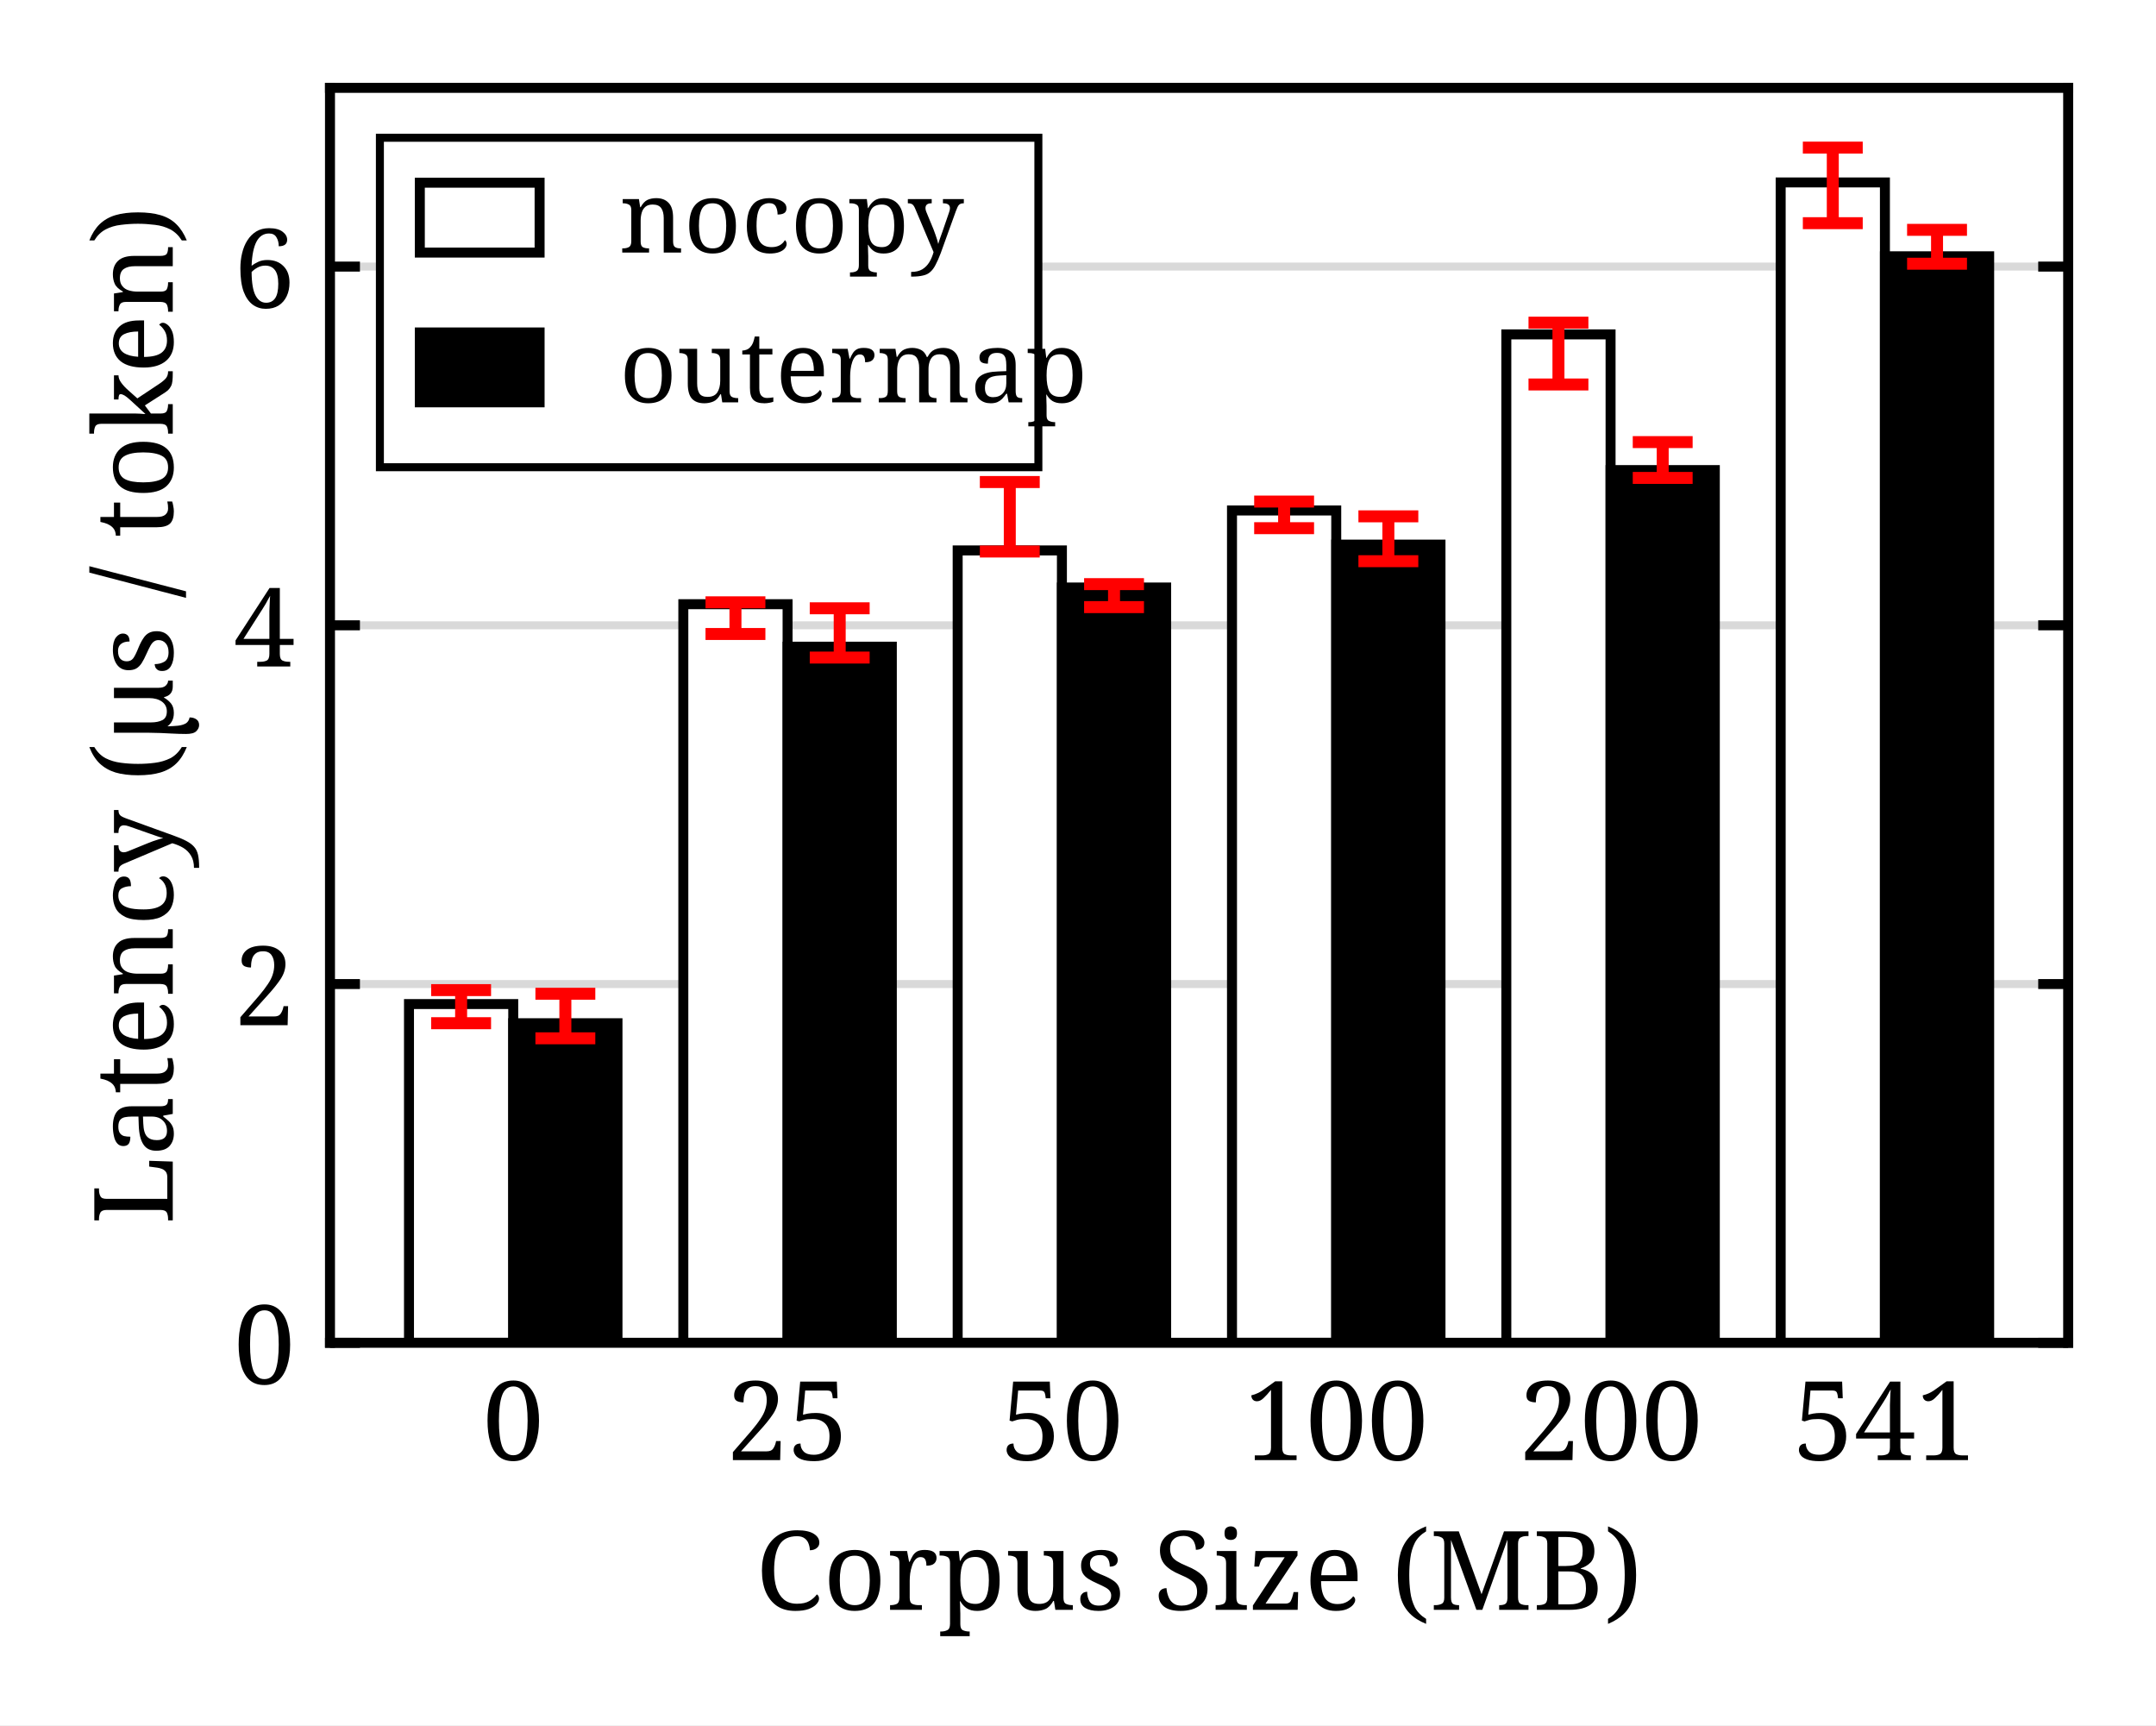
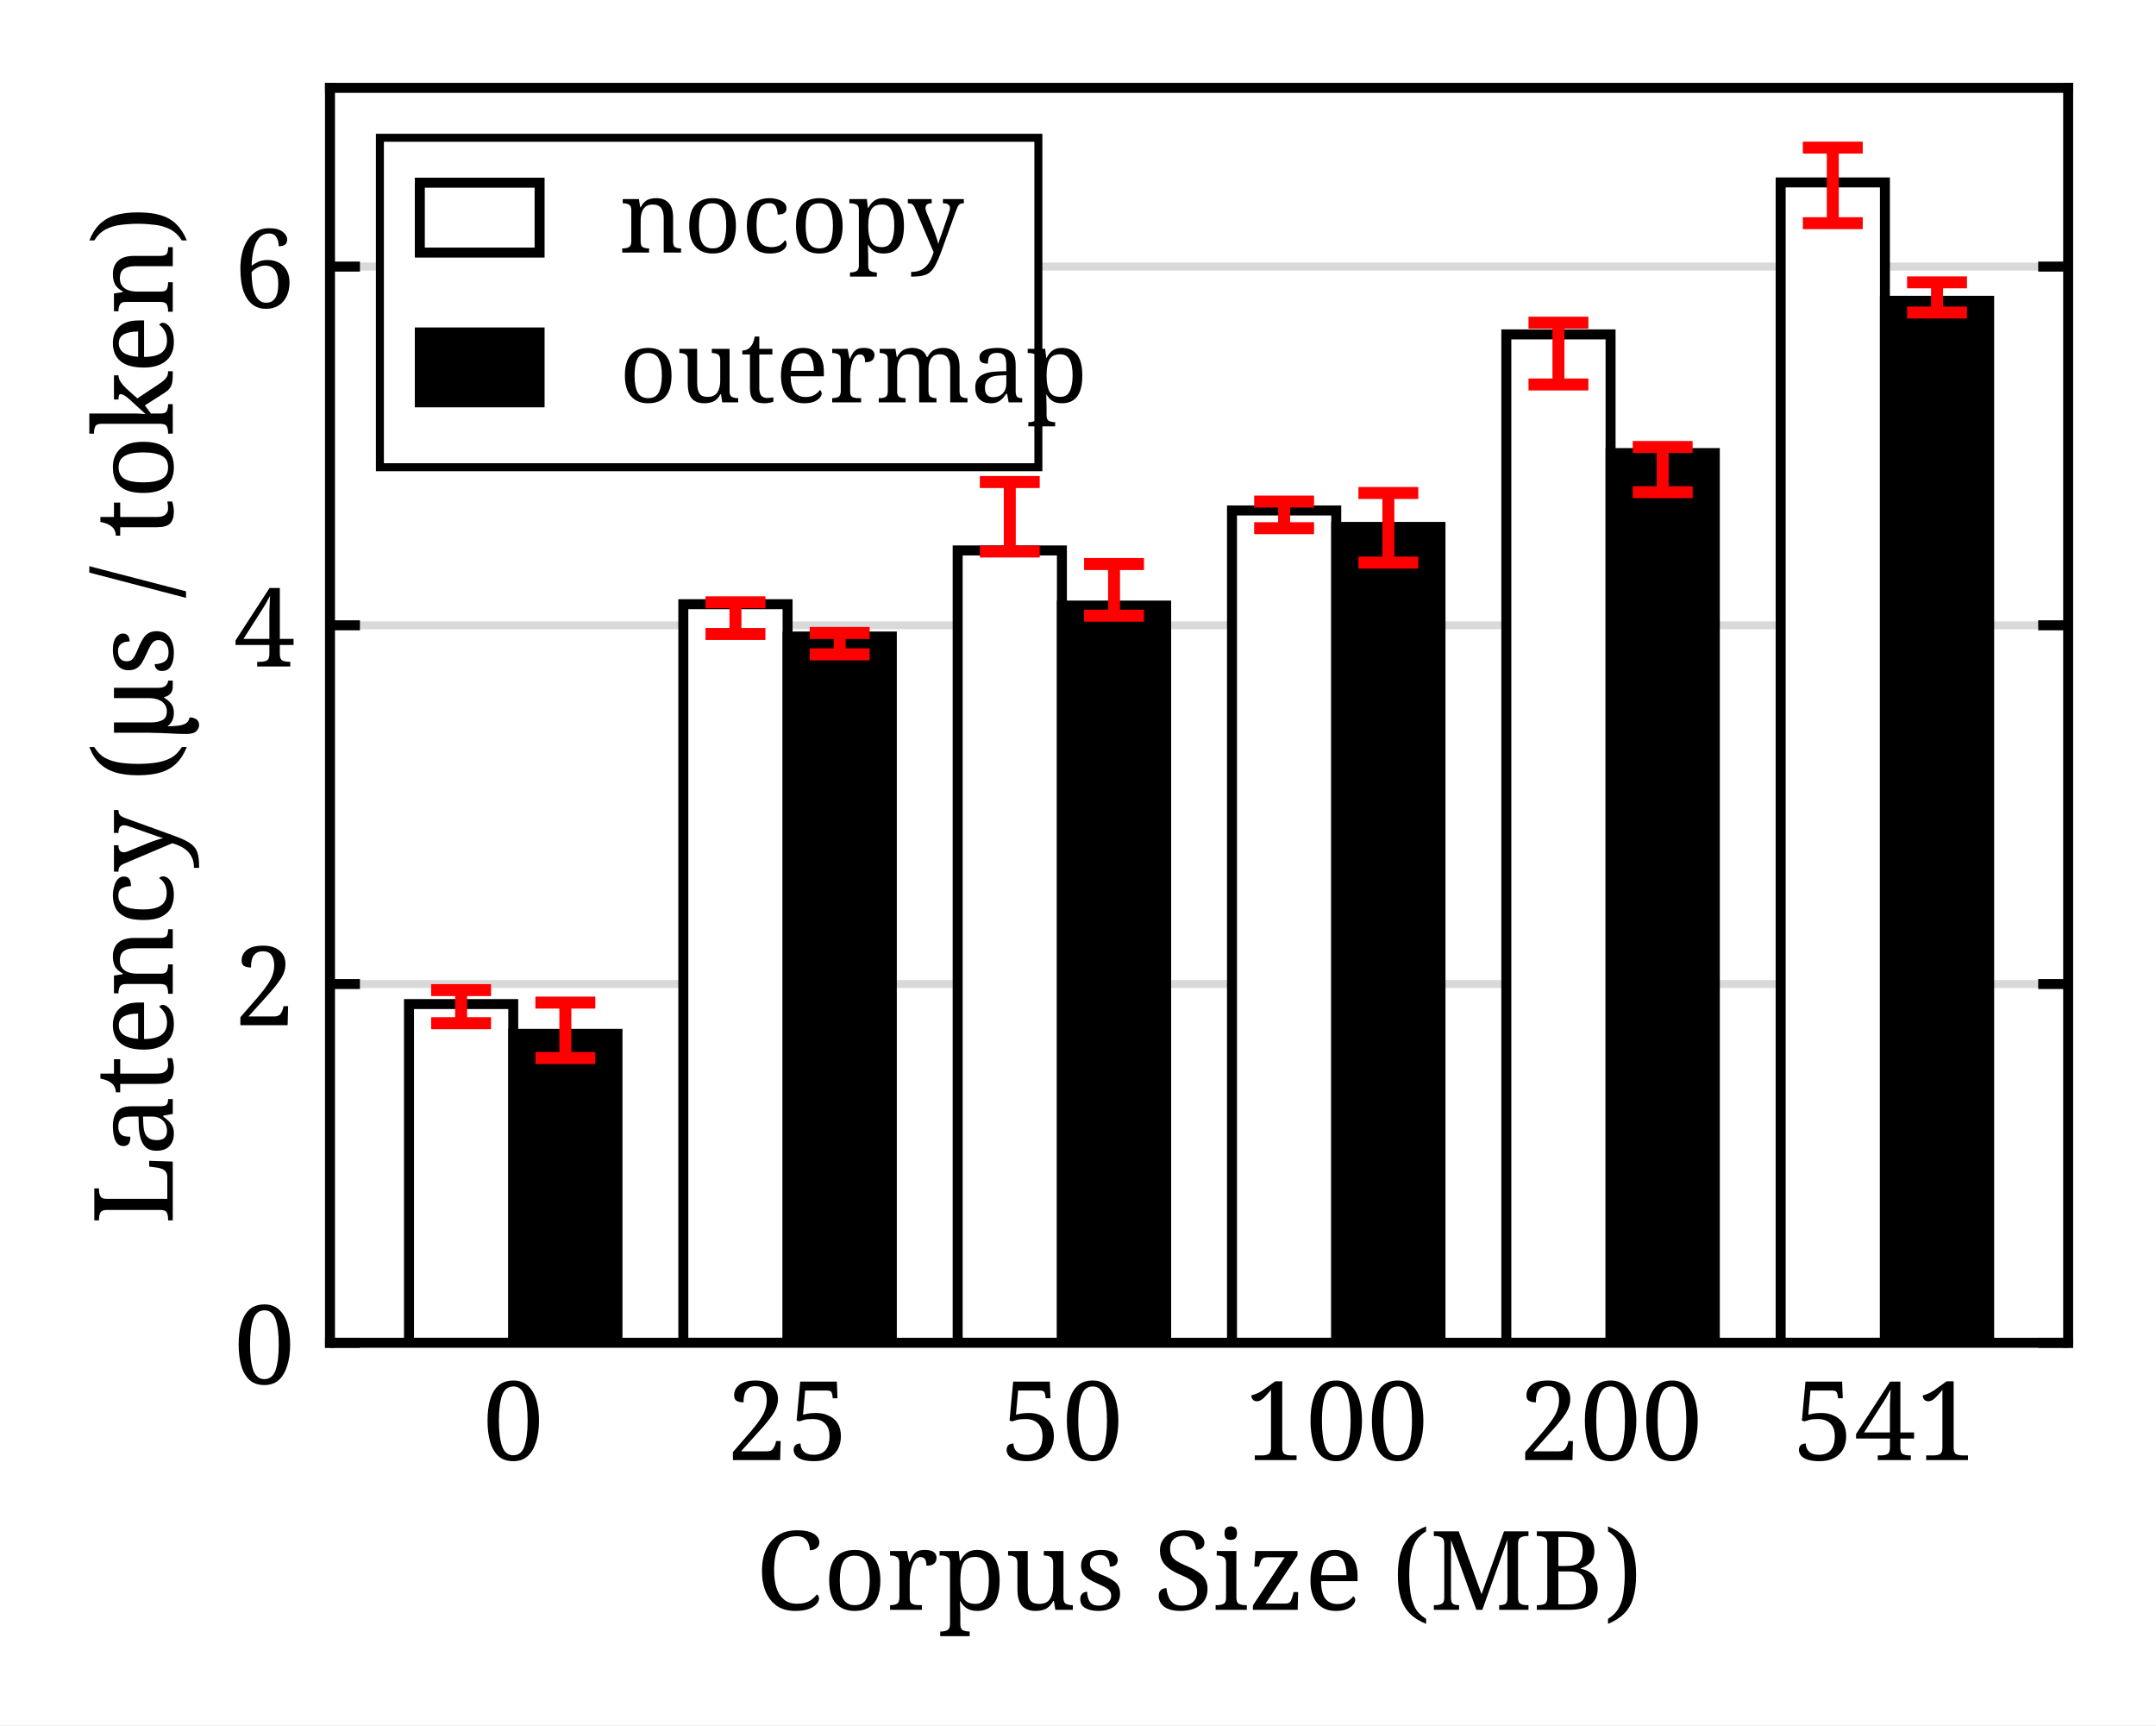
<svg xmlns="http://www.w3.org/2000/svg" xmlns:xlink="http://www.w3.org/1999/xlink" width="216pt" height="172.8pt" viewBox="0 0 216 172.8" version="1.1">
  <defs>
    <style type="text/css">*{stroke-linejoin: round; stroke-linecap: butt}</style>
  </defs>
  <g id="figure_1">
    <g id="patch_1">
      <path d="M 0 172.8  L 216 172.8  L 216 0  L 0 0  z " style="fill: #ffffff" />
    </g>
    <g id="axes_1">
      <g id="patch_2">
        <path d="M 33.06 134.5  L 207.2 134.5  L 207.2 8.8  L 33.06 8.8  z " style="fill: #ffffff" />
      </g>
      <g id="matplotlib.axis_1">
        <g id="xtick_1">
          <g id="text_1">
            <text style="font-size: 11px; font-family: 'STIXGeneral', serif; text-anchor: middle" x="51.419" y="146.25" transform="rotate(-0 51.41946 146.25)">0</text>
          </g>
        </g>
        <g id="xtick_2">
          <g id="text_2">
            <text style="font-size: 11px; font-family: 'STIXGeneral', serif; text-anchor: middle" x="78.904" y="146.25" transform="rotate(-0 78.90367 146.25)">25</text>
          </g>
        </g>
        <g id="xtick_3">
          <g id="text_3">
            <text style="font-size: 11px; font-family: 'STIXGeneral', serif; text-anchor: middle" x="106.388" y="146.25" transform="rotate(-0 106.3879 146.25)">50</text>
          </g>
        </g>
        <g id="xtick_4">
          <g id="text_4">
            <text style="font-size: 11px; font-family: 'STIXGeneral', serif; text-anchor: middle" x="133.872" y="146.25" transform="rotate(-0 133.8721 146.25)">100</text>
          </g>
        </g>
        <g id="xtick_5">
          <g id="text_5">
            <text style="font-size: 11px; font-family: 'STIXGeneral', serif; text-anchor: middle" x="161.356" y="146.25" transform="rotate(-0 161.3563 146.25)">200</text>
          </g>
        </g>
        <g id="xtick_6">
          <g id="text_6">
            <text style="font-size: 11px; font-family: 'STIXGeneral', serif; text-anchor: middle" x="188.841" y="146.25" transform="rotate(-0 188.8405 146.25)">541</text>
          </g>
        </g>
        <g id="text_7">
          <text style="font-size: 11px; font-family: 'STIXGeneral', serif; text-anchor: middle" x="120.13" y="161.25" transform="rotate(-0 120.13 161.25)">Corpus Size (MB)</text>
        </g>
      </g>
      <g id="matplotlib.axis_2">
        <g id="ytick_1">
          <g id="line2d_1">
            <path d="M 33.06 134.5  L 207.2 134.5  " clip-path="url(#p39744489fa)" style="fill: none; stroke: #d9d9d9; stroke-width: 0.8; stroke-linecap: square" />
          </g>
          <g id="line2d_2">
            <defs>
              <path id="mdae82fceea" d="M 0 0  L 3 0  " style="stroke: #000000" />
            </defs>
            <g>
              <use xlink:href="#mdae82fceea" x="33.06" y="134.5" style="stroke: #000000" />
            </g>
          </g>
          <g id="line2d_3">
            <defs>
              <path id="m9e3574b6be" d="M 0 0  L -3 0  " style="stroke: #000000" />
            </defs>
            <g>
              <use xlink:href="#m9e3574b6be" x="207.2" y="134.5" style="stroke: #000000" />
            </g>
          </g>
          <g id="text_8">
            <text style="font-size: 11px; font-family: 'STIXGeneral', serif; text-anchor: end" x="29.56" y="138.625" transform="rotate(-0 29.56 138.625)">0</text>
          </g>
        </g>
        <g id="ytick_2">
          <g id="line2d_4">
            <path d="M 33.06 98.567  L 207.2 98.567  " clip-path="url(#p39744489fa)" style="fill: none; stroke: #d9d9d9; stroke-width: 0.8; stroke-linecap: square" />
          </g>
          <g id="line2d_5">
            <g>
              <use xlink:href="#mdae82fceea" x="33.06" y="98.567" style="stroke: #000000" />
            </g>
          </g>
          <g id="line2d_6">
            <g>
              <use xlink:href="#m9e3574b6be" x="207.2" y="98.567" style="stroke: #000000" />
            </g>
          </g>
          <g id="text_9">
            <text style="font-size: 11px; font-family: 'STIXGeneral', serif; text-anchor: end" x="29.56" y="102.692" transform="rotate(-0 29.56 102.6922)">2</text>
          </g>
        </g>
        <g id="ytick_3">
          <g id="line2d_7">
            <path d="M 33.06 62.634  L 207.2 62.634  " clip-path="url(#p39744489fa)" style="fill: none; stroke: #d9d9d9; stroke-width: 0.8; stroke-linecap: square" />
          </g>
          <g id="line2d_8">
            <g>
              <use xlink:href="#mdae82fceea" x="33.06" y="62.634" style="stroke: #000000" />
            </g>
          </g>
          <g id="line2d_9">
            <g>
              <use xlink:href="#m9e3574b6be" x="207.2" y="62.634" style="stroke: #000000" />
            </g>
          </g>
          <g id="text_10">
            <text style="font-size: 11px; font-family: 'STIXGeneral', serif; text-anchor: end" x="29.56" y="66.759" transform="rotate(-0 29.56 66.75937)">4</text>
          </g>
        </g>
        <g id="ytick_4">
          <g id="line2d_10">
            <path d="M 33.06 26.702  L 207.2 26.702  " clip-path="url(#p39744489fa)" style="fill: none; stroke: #d9d9d9; stroke-width: 0.8; stroke-linecap: square" />
          </g>
          <g id="line2d_11">
            <g>
              <use xlink:href="#mdae82fceea" x="33.06" y="26.702" style="stroke: #000000" />
            </g>
          </g>
          <g id="line2d_12">
            <g>
              <use xlink:href="#m9e3574b6be" x="207.2" y="26.702" style="stroke: #000000" />
            </g>
          </g>
          <g id="text_11">
            <text style="font-size: 11px; font-family: 'STIXGeneral', serif; text-anchor: end" x="29.56" y="30.827" transform="rotate(-0 29.56 30.82656)">6</text>
          </g>
        </g>
        <g id="text_12">
          <text style="font-size: 11px; font-family: 'STIXGeneral', serif; text-anchor: middle" x="17.31" y="71.65" transform="rotate(-90 17.31 71.65)">Latency (µs / token)</text>
        </g>
      </g>
      <g id="patch_3">
        <path d="M 40.975 134.5  L 51.419 134.5  L 51.419 100.573  L 40.975 100.573  z " clip-path="url(#p39744489fa)" style="fill: #ffffff; stroke: #000000; stroke-linejoin: miter" />
      </g>
      <g id="patch_4">
        <path d="M 68.46 134.5  L 78.904 134.5  L 78.904 60.519  L 68.46 60.519  z " clip-path="url(#p39744489fa)" style="fill: #ffffff; stroke: #000000; stroke-linejoin: miter" />
      </g>
      <g id="patch_5">
        <path d="M 95.944 134.5  L 106.388 134.5  L 106.388 55.135  L 95.944 55.135  z " clip-path="url(#p39744489fa)" style="fill: #ffffff; stroke: #000000; stroke-linejoin: miter" />
      </g>
      <g id="patch_6">
        <path d="M 123.428 134.5  L 133.872 134.5  L 133.872 51.133  L 123.428 51.133  z " clip-path="url(#p39744489fa)" style="fill: #ffffff; stroke: #000000; stroke-linejoin: miter" />
      </g>
      <g id="patch_7">
        <path d="M 150.912 134.5  L 161.356 134.5  L 161.356 33.495  L 150.912 33.495  z " clip-path="url(#p39744489fa)" style="fill: #ffffff; stroke: #000000; stroke-linejoin: miter" />
      </g>
      <g id="patch_8">
        <path d="M 178.397 134.5  L 188.841 134.5  L 188.841 18.274  L 178.397 18.274  z " clip-path="url(#p39744489fa)" style="fill: #ffffff; stroke: #000000; stroke-linejoin: miter" />
      </g>
      <g id="patch_9">
-         <path d="M 51.419 134.5  L 61.863 134.5  L 61.863 102.494  L 51.419 102.494  z " clip-path="url(#p39744489fa)" style="stroke: #000000; stroke-linejoin: miter" />
+         <path d="M 51.419 134.5  L 61.863 134.5  L 61.863 103.56  L 51.419 103.56  z " clip-path="url(#p39744489fa)" style="stroke: #000000; stroke-linejoin: miter" />
      </g>
      <g id="patch_10">
-         <path d="M 78.904 134.5  L 89.348 134.5  L 89.348 64.774  L 78.904 64.774  z " clip-path="url(#p39744489fa)" style="stroke: #000000; stroke-linejoin: miter" />
+         <path d="M 78.904 134.5  L 89.348 134.5  L 89.348 63.756  L 78.904 63.756  z " clip-path="url(#p39744489fa)" style="stroke: #000000; stroke-linejoin: miter" />
      </g>
      <g id="patch_11">
-         <path d="M 106.388 134.5  L 116.832 134.5  L 116.832 58.846  L 106.388 58.846  z " clip-path="url(#p39744489fa)" style="stroke: #000000; stroke-linejoin: miter" />
+         <path d="M 106.388 134.5  L 116.832 134.5  L 116.832 60.658  L 106.388 60.658  z " clip-path="url(#p39744489fa)" style="stroke: #000000; stroke-linejoin: miter" />
      </g>
      <g id="patch_12">
-         <path d="M 133.872 134.5  L 144.316 134.5  L 144.316 54.553  L 133.872 54.553  z " clip-path="url(#p39744489fa)" style="stroke: #000000; stroke-linejoin: miter" />
+         <path d="M 133.872 134.5  L 144.316 134.5  L 144.316 52.779  L 133.872 52.779  z " clip-path="url(#p39744489fa)" style="stroke: #000000; stroke-linejoin: miter" />
      </g>
      <g id="patch_13">
-         <path d="M 161.356 134.5  L 171.8 134.5  L 171.8 47.086  L 161.356 47.086  z " clip-path="url(#p39744489fa)" style="stroke: #000000; stroke-linejoin: miter" />
+         <path d="M 161.356 134.5  L 171.8 134.5  L 171.8 45.383  L 161.356 45.383  z " clip-path="url(#p39744489fa)" style="stroke: #000000; stroke-linejoin: miter" />
      </g>
      <g id="patch_14">
-         <path d="M 188.841 134.5  L 199.285 134.5  L 199.285 25.672  L 188.841 25.672  z " clip-path="url(#p39744489fa)" style="stroke: #000000; stroke-linejoin: miter" />
+         <path d="M 188.841 134.5  L 199.285 134.5  L 199.285 30.13  L 188.841 30.13  z " clip-path="url(#p39744489fa)" style="stroke: #000000; stroke-linejoin: miter" />
      </g>
      <g id="patch_15">
        <path d="M 33.06 134.5  L 33.06 8.8  " style="fill: none; stroke: #000000; stroke-linejoin: miter; stroke-linecap: square" />
      </g>
      <g id="patch_16">
        <path d="M 207.2 134.5  L 207.2 8.8  " style="fill: none; stroke: #000000; stroke-linejoin: miter; stroke-linecap: square" />
      </g>
      <g id="patch_17">
        <path d="M 33.06 134.5  L 207.2 134.5  " style="fill: none; stroke: #000000; stroke-linejoin: miter; stroke-linecap: square" />
      </g>
      <g id="patch_18">
        <path d="M 33.06 8.8  L 207.2 8.8  " style="fill: none; stroke: #000000; stroke-linejoin: miter; stroke-linecap: square" />
      </g>
      <g id="LineCollection_1">
        <path d="M 46.197 102.491  L 46.197 99.177  " clip-path="url(#p39744489fa)" style="fill: none; stroke: #ff0000; stroke-width: 1.2" />
        <path d="M 73.682 63.503  L 73.682 60.331  " clip-path="url(#p39744489fa)" style="fill: none; stroke: #ff0000; stroke-width: 1.2" />
        <path d="M 101.166 55.245  L 101.166 48.284  " clip-path="url(#p39744489fa)" style="fill: none; stroke: #ff0000; stroke-width: 1.2" />
        <path d="M 128.65 52.905  L 128.65 50.24  " clip-path="url(#p39744489fa)" style="fill: none; stroke: #ff0000; stroke-width: 1.2" />
        <path d="M 156.134 38.511  L 156.134 32.318  " clip-path="url(#p39744489fa)" style="fill: none; stroke: #ff0000; stroke-width: 1.2" />
        <path d="M 183.619 22.356  L 183.619 14.786  " clip-path="url(#p39744489fa)" style="fill: none; stroke: #ff0000; stroke-width: 1.2" />
      </g>
      <g id="line2d_13">
        <defs>
          <path id="m49be664565" d="M 3 0  L -3 -0  " style="stroke: #ff0000; stroke-width: 1.2" />
        </defs>
        <g clip-path="url(#p39744489fa)">
          <use xlink:href="#m49be664565" x="46.197" y="102.491" style="fill: #1f77b4; stroke: #ff0000; stroke-width: 1.2" />
          <use xlink:href="#m49be664565" x="73.682" y="63.503" style="fill: #1f77b4; stroke: #ff0000; stroke-width: 1.2" />
          <use xlink:href="#m49be664565" x="101.166" y="55.245" style="fill: #1f77b4; stroke: #ff0000; stroke-width: 1.2" />
          <use xlink:href="#m49be664565" x="128.65" y="52.905" style="fill: #1f77b4; stroke: #ff0000; stroke-width: 1.2" />
          <use xlink:href="#m49be664565" x="156.134" y="38.511" style="fill: #1f77b4; stroke: #ff0000; stroke-width: 1.2" />
          <use xlink:href="#m49be664565" x="183.619" y="22.356" style="fill: #1f77b4; stroke: #ff0000; stroke-width: 1.2" />
        </g>
      </g>
      <g id="line2d_14">
        <g clip-path="url(#p39744489fa)">
          <use xlink:href="#m49be664565" x="46.197" y="99.177" style="fill: #1f77b4; stroke: #ff0000; stroke-width: 1.2" />
          <use xlink:href="#m49be664565" x="73.682" y="60.331" style="fill: #1f77b4; stroke: #ff0000; stroke-width: 1.2" />
          <use xlink:href="#m49be664565" x="101.166" y="48.284" style="fill: #1f77b4; stroke: #ff0000; stroke-width: 1.2" />
          <use xlink:href="#m49be664565" x="128.65" y="50.24" style="fill: #1f77b4; stroke: #ff0000; stroke-width: 1.2" />
          <use xlink:href="#m49be664565" x="156.134" y="32.318" style="fill: #1f77b4; stroke: #ff0000; stroke-width: 1.2" />
          <use xlink:href="#m49be664565" x="183.619" y="14.786" style="fill: #1f77b4; stroke: #ff0000; stroke-width: 1.2" />
        </g>
      </g>
      <g id="LineCollection_2">
-         <path d="M 56.641 104.001  L 56.641 99.54  " clip-path="url(#p39744489fa)" style="fill: none; stroke: #ff0000; stroke-width: 1.2" />
-         <path d="M 84.126 65.867  L 84.126 60.931  " clip-path="url(#p39744489fa)" style="fill: none; stroke: #ff0000; stroke-width: 1.2" />
-         <path d="M 111.61 60.811  L 111.61 58.51  " clip-path="url(#p39744489fa)" style="fill: none; stroke: #ff0000; stroke-width: 1.2" />
-         <path d="M 139.094 56.213  L 139.094 51.718  " clip-path="url(#p39744489fa)" style="fill: none; stroke: #ff0000; stroke-width: 1.2" />
-         <path d="M 166.578 47.87  L 166.578 44.284  " clip-path="url(#p39744489fa)" style="fill: none; stroke: #ff0000; stroke-width: 1.2" />
-         <path d="M 194.063 26.415  L 194.063 23.024  " clip-path="url(#p39744489fa)" style="fill: none; stroke: #ff0000; stroke-width: 1.2" />
+         <path d="M 56.641 105.981  L 56.641 100.427  " clip-path="url(#p39744489fa)" style="fill: none; stroke: #ff0000; stroke-width: 1.2" />
+         <path d="M 84.126 65.546  L 84.126 63.404  " clip-path="url(#p39744489fa)" style="fill: none; stroke: #ff0000; stroke-width: 1.2" />
+         <path d="M 111.61 61.671  L 111.61 56.496  " clip-path="url(#p39744489fa)" style="fill: none; stroke: #ff0000; stroke-width: 1.2" />
+         <path d="M 139.094 56.353  L 139.094 49.379  " clip-path="url(#p39744489fa)" style="fill: none; stroke: #ff0000; stroke-width: 1.2" />
+         <path d="M 166.578 49.3  L 166.578 44.771  " clip-path="url(#p39744489fa)" style="fill: none; stroke: #ff0000; stroke-width: 1.2" />
+         <path d="M 194.063 31.304  L 194.063 28.28  " clip-path="url(#p39744489fa)" style="fill: none; stroke: #ff0000; stroke-width: 1.2" />
      </g>
      <g id="line2d_15">
        <defs>
          <path id="m3f663b1e8a" d="M 3 0  L -3 -0  " style="stroke: #ff0000; stroke-width: 1.2" />
        </defs>
        <g clip-path="url(#p39744489fa)">
-           <use xlink:href="#m3f663b1e8a" x="56.641" y="104.001" style="fill: #ff7f0e; stroke: #ff0000; stroke-width: 1.2" />
-           <use xlink:href="#m3f663b1e8a" x="84.126" y="65.867" style="fill: #ff7f0e; stroke: #ff0000; stroke-width: 1.2" />
-           <use xlink:href="#m3f663b1e8a" x="111.61" y="60.811" style="fill: #ff7f0e; stroke: #ff0000; stroke-width: 1.2" />
-           <use xlink:href="#m3f663b1e8a" x="139.094" y="56.213" style="fill: #ff7f0e; stroke: #ff0000; stroke-width: 1.2" />
-           <use xlink:href="#m3f663b1e8a" x="166.578" y="47.87" style="fill: #ff7f0e; stroke: #ff0000; stroke-width: 1.2" />
-           <use xlink:href="#m3f663b1e8a" x="194.063" y="26.415" style="fill: #ff7f0e; stroke: #ff0000; stroke-width: 1.2" />
+           <use xlink:href="#m3f663b1e8a" x="56.641" y="105.981" style="fill: #ff7f0e; stroke: #ff0000; stroke-width: 1.2" />
+           <use xlink:href="#m3f663b1e8a" x="84.126" y="65.546" style="fill: #ff7f0e; stroke: #ff0000; stroke-width: 1.2" />
+           <use xlink:href="#m3f663b1e8a" x="111.61" y="61.671" style="fill: #ff7f0e; stroke: #ff0000; stroke-width: 1.2" />
+           <use xlink:href="#m3f663b1e8a" x="139.094" y="56.353" style="fill: #ff7f0e; stroke: #ff0000; stroke-width: 1.2" />
+           <use xlink:href="#m3f663b1e8a" x="166.578" y="49.3" style="fill: #ff7f0e; stroke: #ff0000; stroke-width: 1.2" />
+           <use xlink:href="#m3f663b1e8a" x="194.063" y="31.304" style="fill: #ff7f0e; stroke: #ff0000; stroke-width: 1.2" />
        </g>
      </g>
      <g id="line2d_16">
        <g clip-path="url(#p39744489fa)">
-           <use xlink:href="#m3f663b1e8a" x="56.641" y="99.54" style="fill: #ff7f0e; stroke: #ff0000; stroke-width: 1.2" />
-           <use xlink:href="#m3f663b1e8a" x="84.126" y="60.931" style="fill: #ff7f0e; stroke: #ff0000; stroke-width: 1.2" />
-           <use xlink:href="#m3f663b1e8a" x="111.61" y="58.51" style="fill: #ff7f0e; stroke: #ff0000; stroke-width: 1.2" />
-           <use xlink:href="#m3f663b1e8a" x="139.094" y="51.718" style="fill: #ff7f0e; stroke: #ff0000; stroke-width: 1.2" />
-           <use xlink:href="#m3f663b1e8a" x="166.578" y="44.284" style="fill: #ff7f0e; stroke: #ff0000; stroke-width: 1.2" />
-           <use xlink:href="#m3f663b1e8a" x="194.063" y="23.024" style="fill: #ff7f0e; stroke: #ff0000; stroke-width: 1.2" />
+           <use xlink:href="#m3f663b1e8a" x="56.641" y="100.427" style="fill: #ff7f0e; stroke: #ff0000; stroke-width: 1.2" />
+           <use xlink:href="#m3f663b1e8a" x="84.126" y="63.404" style="fill: #ff7f0e; stroke: #ff0000; stroke-width: 1.2" />
+           <use xlink:href="#m3f663b1e8a" x="111.61" y="56.496" style="fill: #ff7f0e; stroke: #ff0000; stroke-width: 1.2" />
+           <use xlink:href="#m3f663b1e8a" x="139.094" y="49.379" style="fill: #ff7f0e; stroke: #ff0000; stroke-width: 1.2" />
+           <use xlink:href="#m3f663b1e8a" x="166.578" y="44.771" style="fill: #ff7f0e; stroke: #ff0000; stroke-width: 1.2" />
+           <use xlink:href="#m3f663b1e8a" x="194.063" y="28.28" style="fill: #ff7f0e; stroke: #ff0000; stroke-width: 1.2" />
        </g>
      </g>
      <g id="line2d_17" />
      <g id="line2d_18" />
      <g id="legend_1">
        <g id="patch_19">
          <path d="M 38.06 46.8  L 104.03 46.8  L 104.03 13.8  L 38.06 13.8  z " style="fill: #ffffff; stroke: #000000; stroke-width: 0.8; stroke-linejoin: miter" />
        </g>
        <g id="patch_20">
          <path d="M 42.06 25.3  L 54.06 25.3  L 54.06 18.3  L 42.06 18.3  z " style="fill: #ffffff; stroke: #000000; stroke-linejoin: miter" />
        </g>
        <g id="text_13">
          <text style="font-size: 10px; font-family: 'STIXGeneral', serif; text-anchor: start" x="62.06" y="25.3" transform="rotate(-0 62.06 25.3)">nocopy</text>
        </g>
        <g id="patch_21">
          <path d="M 42.06 40.3  L 54.06 40.3  L 54.06 33.3  L 42.06 33.3  z " style="stroke: #000000; stroke-linejoin: miter" />
        </g>
        <g id="text_14">
          <text style="font-size: 10px; font-family: 'STIXGeneral', serif; text-anchor: start" x="62.06" y="40.3" transform="rotate(-0 62.06 40.3)">outermap</text>
        </g>
      </g>
    </g>
  </g>
  <defs>
    <clipPath id="p39744489fa">
      <rect x="33.06" y="8.8" width="174.14" height="125.7" />
    </clipPath>
  </defs>
</svg>
